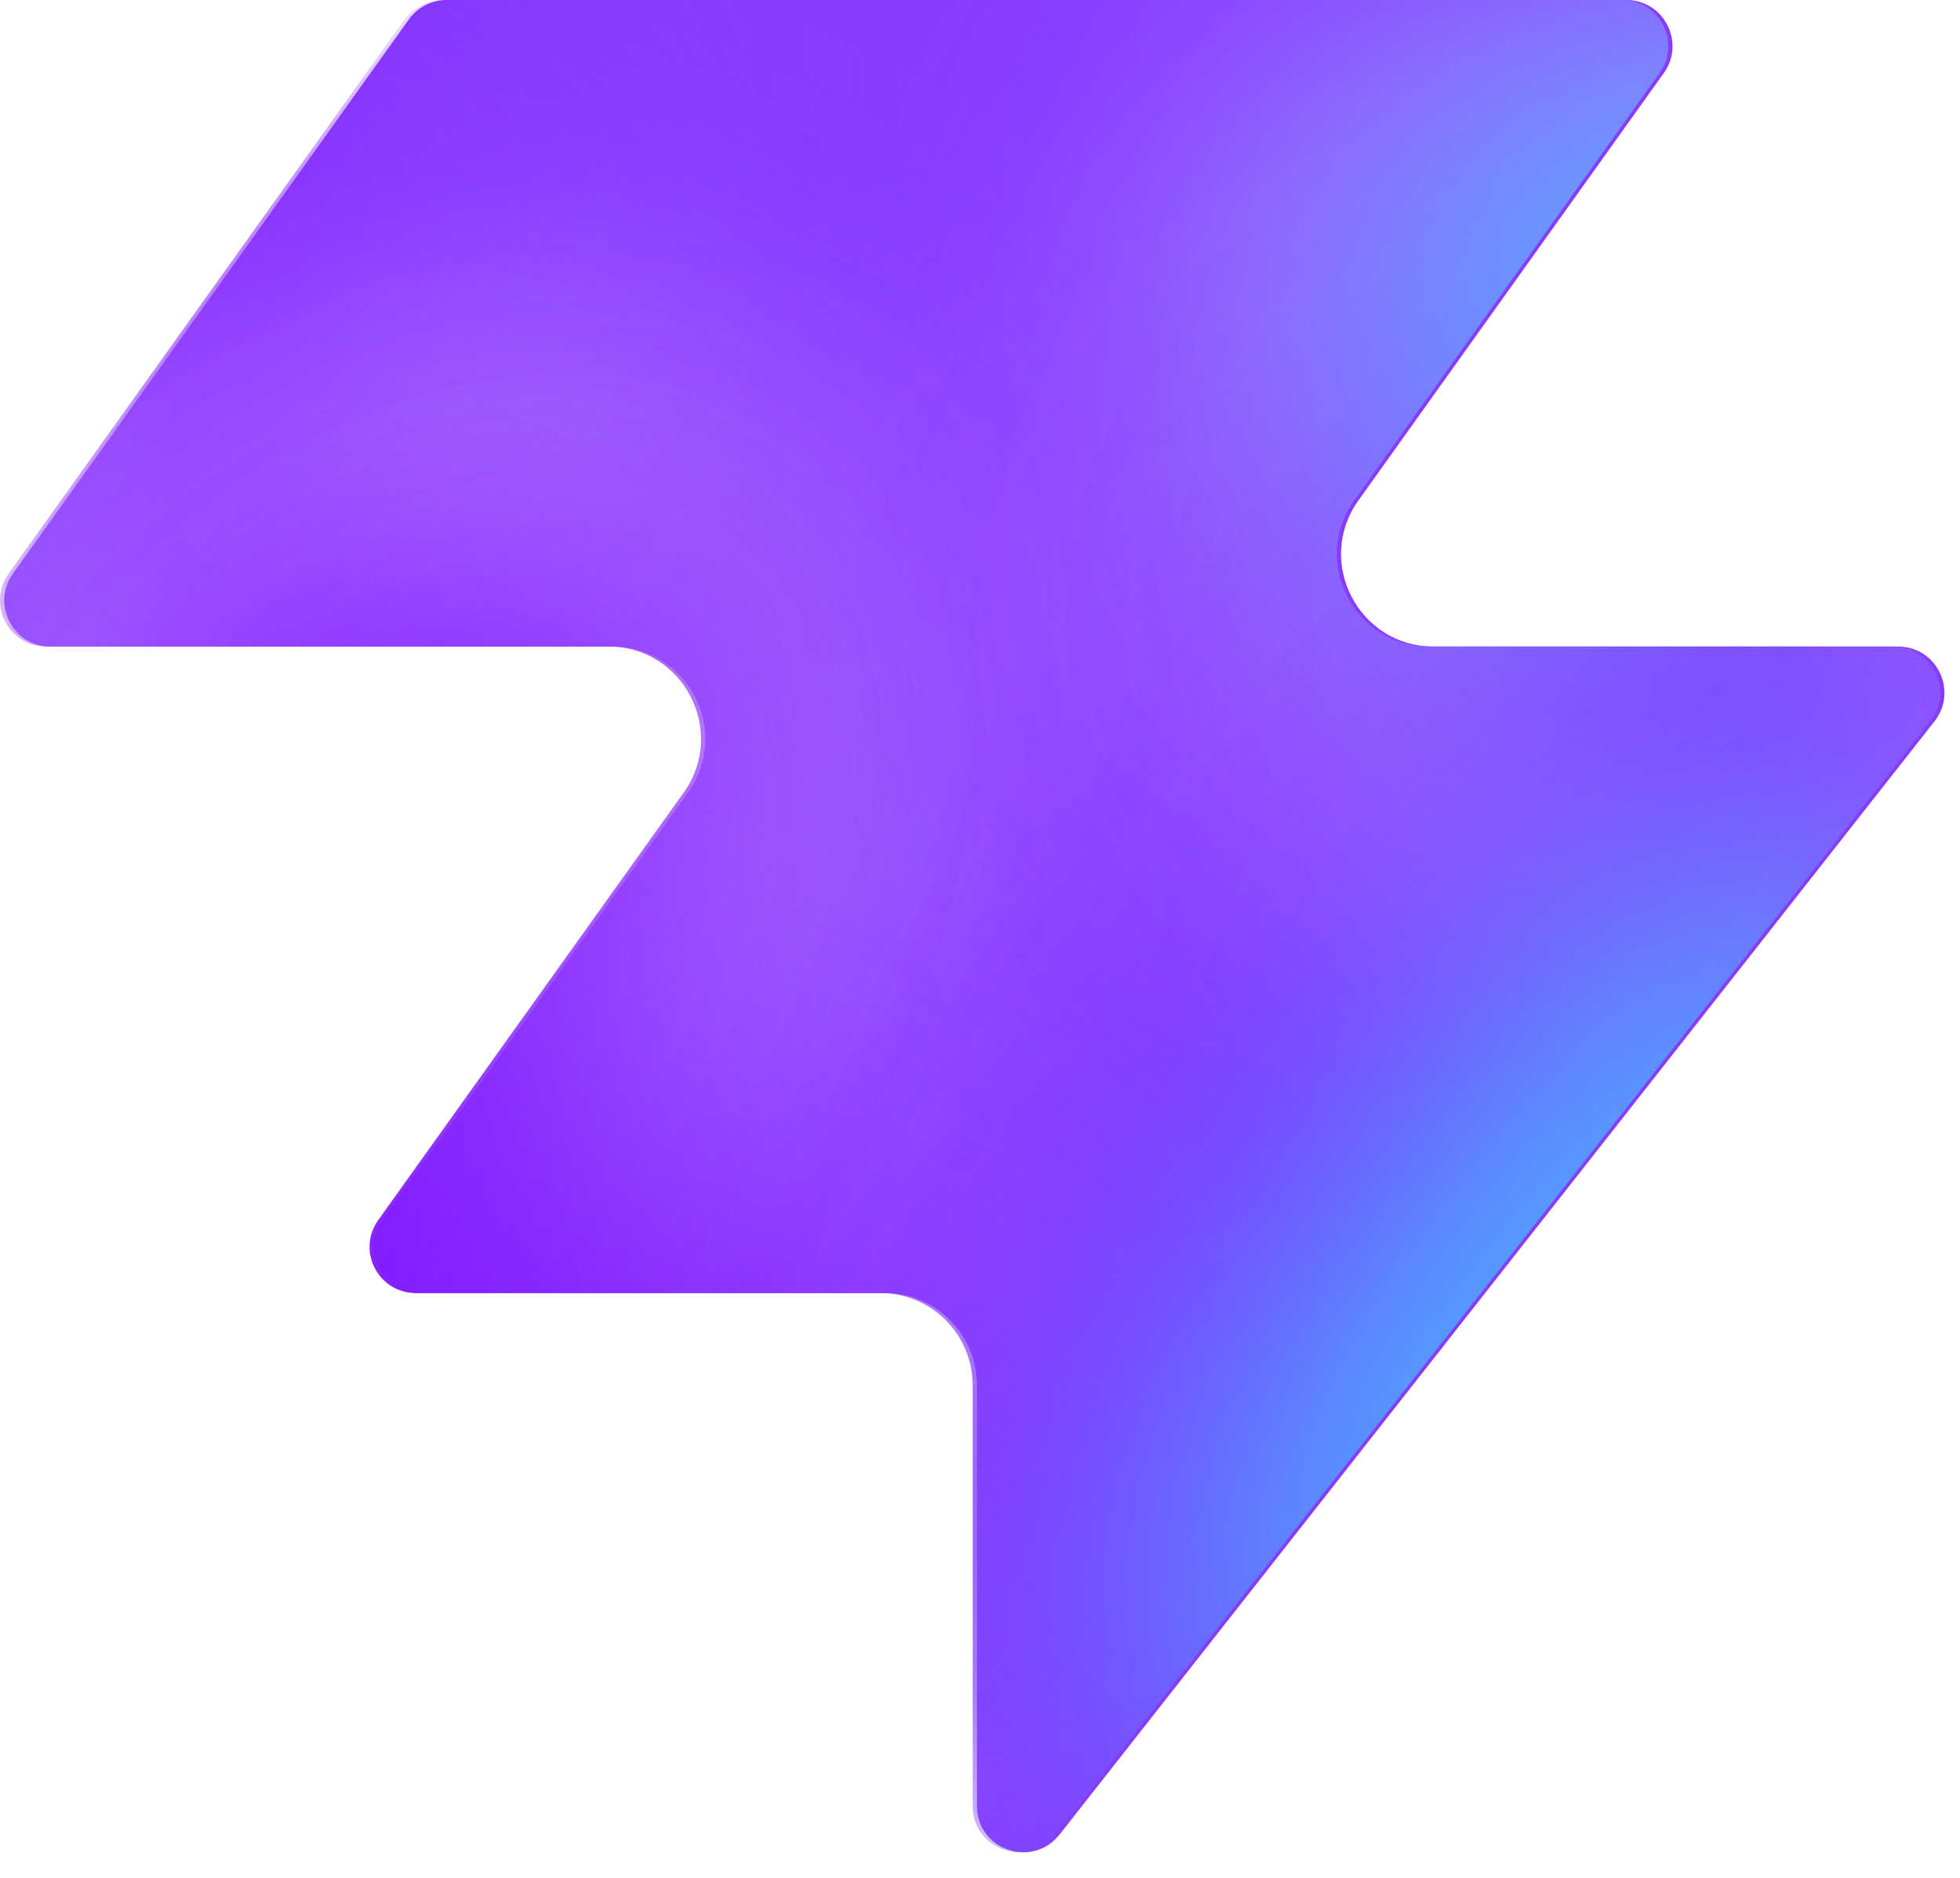
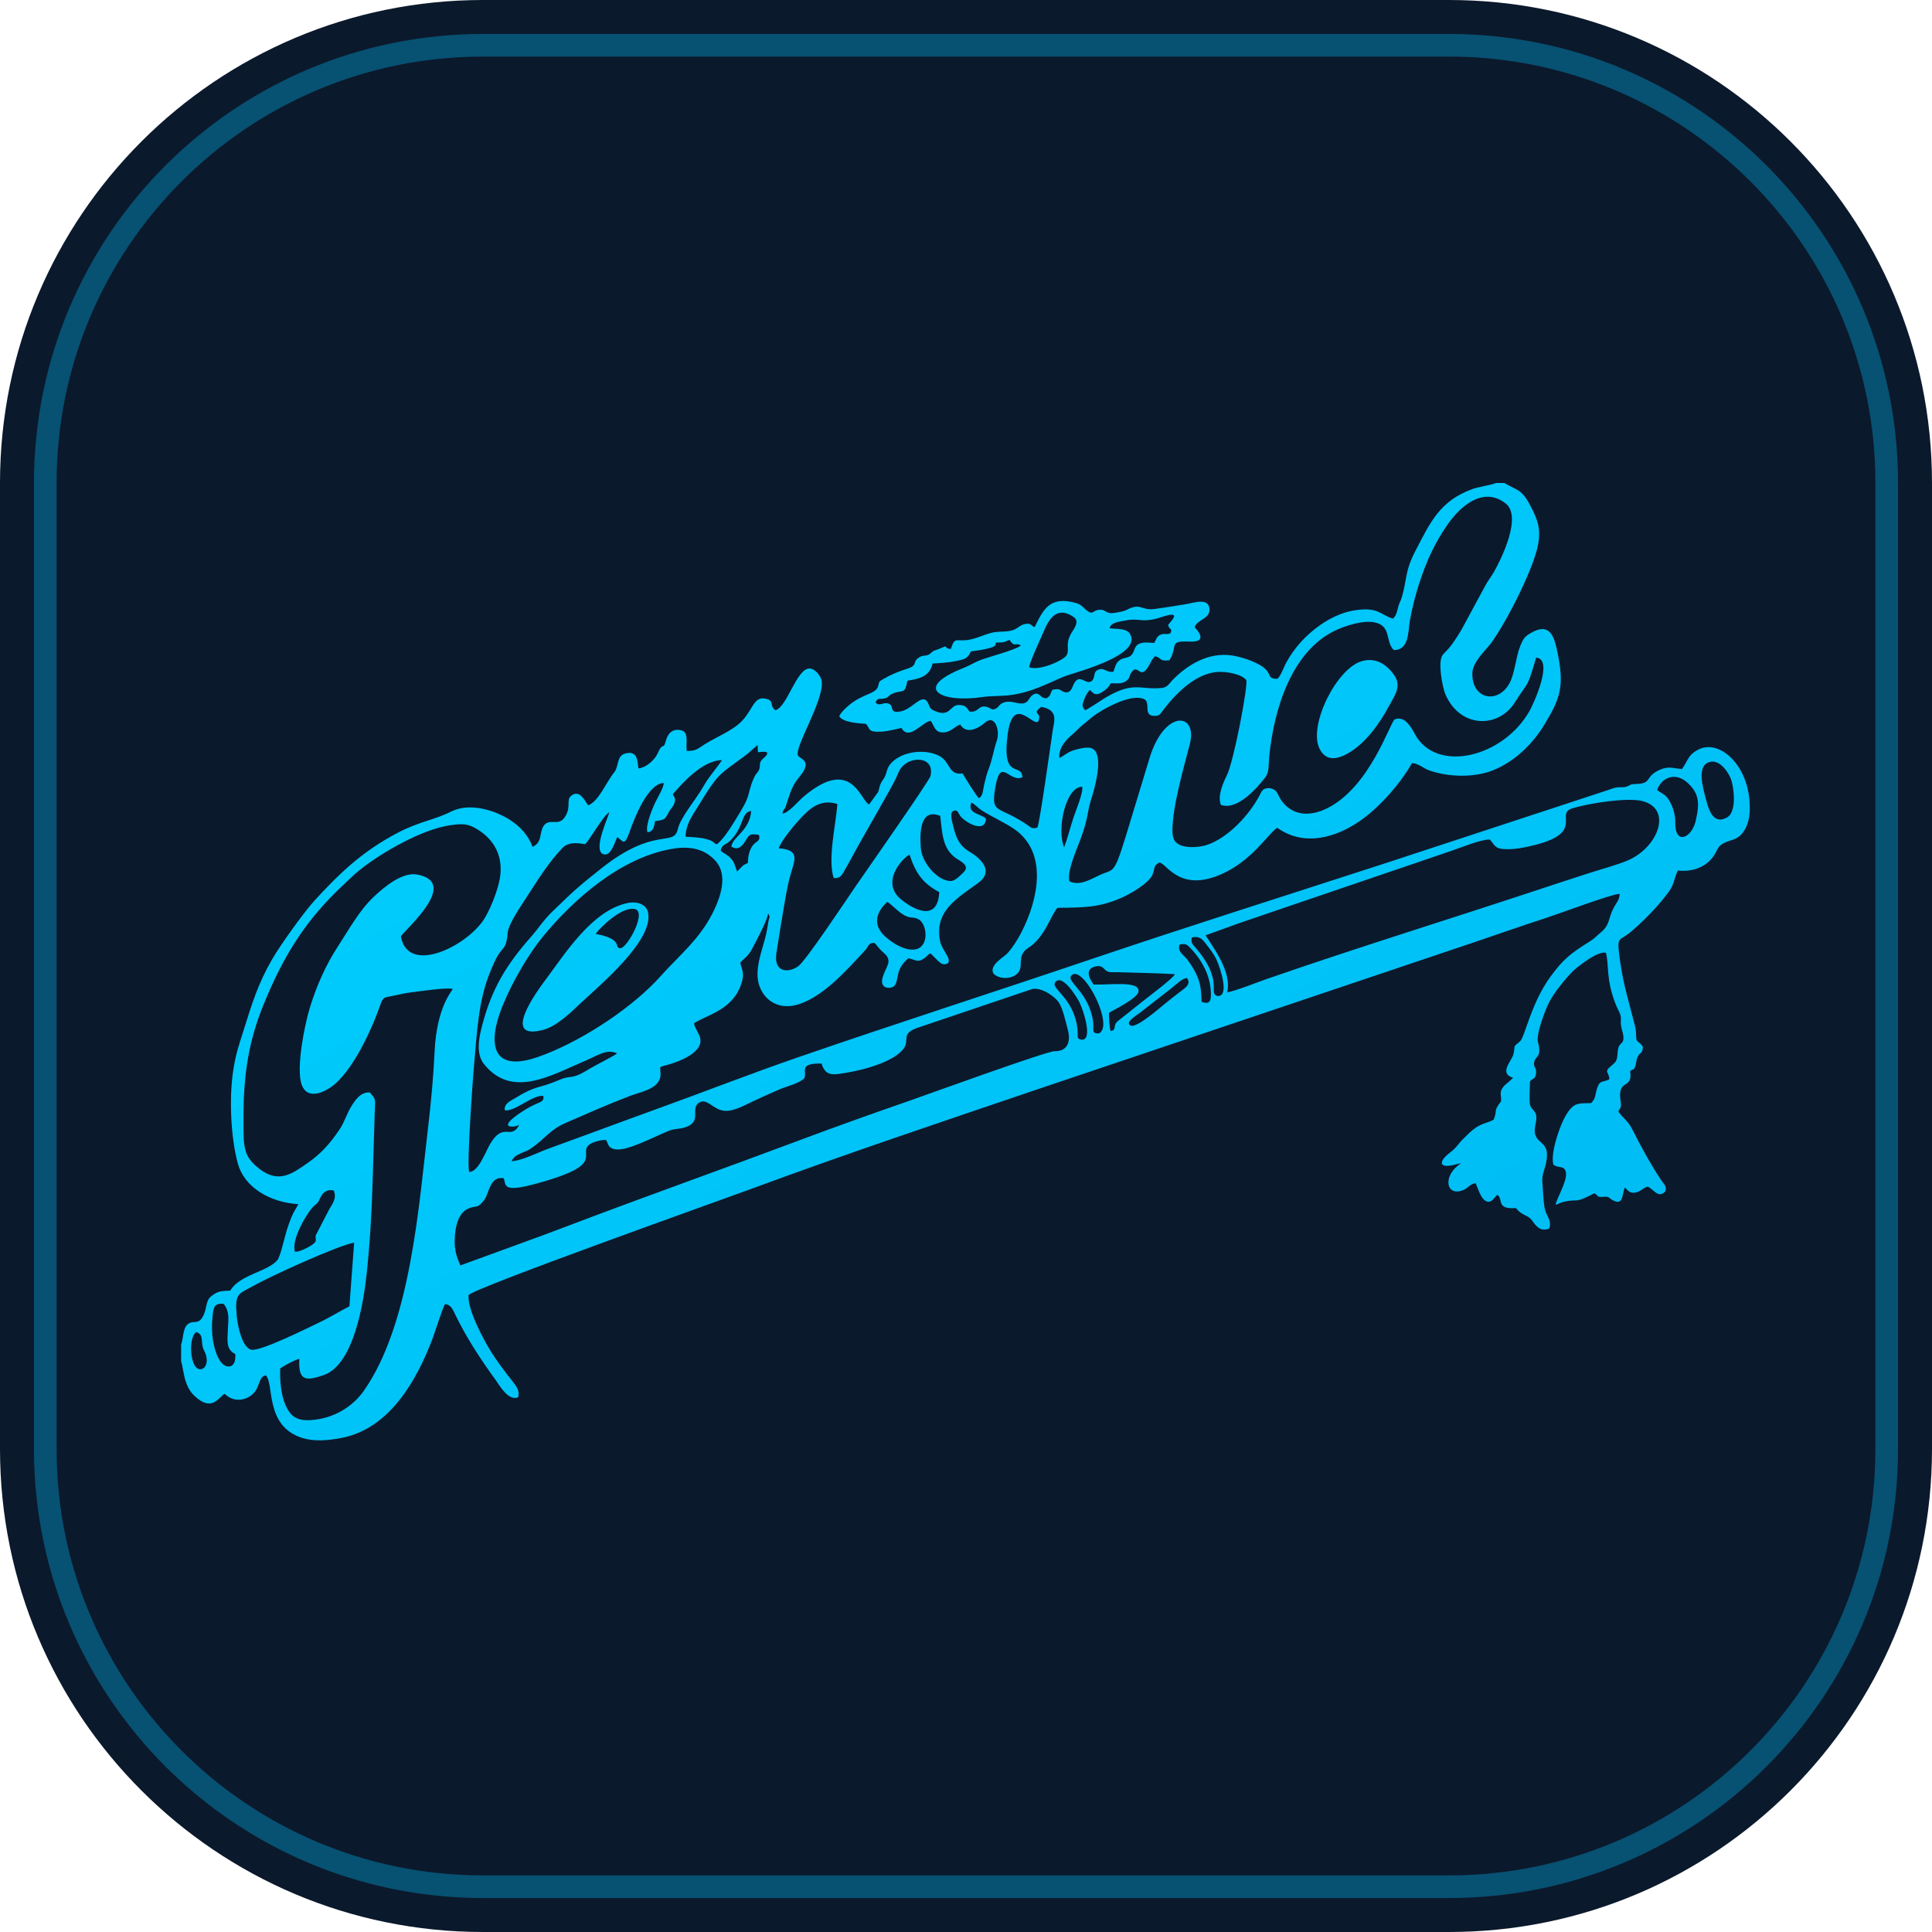
- <svg xmlns="http://www.w3.org/2000/svg" width="48" height="46" fill="none" viewBox="0 0 48 46">
-   <path fill="#863bff" d="M25.946 44.938c-.664.845-2.021.375-2.021-.698V33.937a2.26 2.26 0 0 0-2.262-2.262H10.287c-.92 0-1.456-1.04-.92-1.788l7.48-10.471c1.07-1.497 0-3.578-1.842-3.578H1.237c-.92 0-1.456-1.04-.92-1.788L10.013.474c.214-.297.556-.474.92-.474h28.894c.92 0 1.456 1.04.92 1.788l-7.48 10.471c-1.07 1.498 0 3.579 1.842 3.579h11.377c.943 0 1.473 1.088.89 1.83L25.947 44.94z" style="fill:#863bff;fill:color(display-p3 .525 .23 1);fill-opacity:1" />
-   <mask id="a" width="48" height="46" x="0" y="0" maskUnits="userSpaceOnUse" style="mask-type:alpha">
-     <path fill="#000" d="M25.842 44.938c-.664.844-2.021.375-2.021-.698V33.937a2.26 2.26 0 0 0-2.262-2.262H10.183c-.92 0-1.456-1.04-.92-1.788l7.48-10.471c1.07-1.498 0-3.579-1.842-3.579H1.133c-.92 0-1.456-1.04-.92-1.787L9.91.473c.214-.297.556-.474.92-.474h28.894c.92 0 1.456 1.04.92 1.788l-7.48 10.471c-1.07 1.498 0 3.578 1.842 3.578h11.377c.943 0 1.473 1.088.89 1.832L25.843 44.94z" style="fill:#000;fill-opacity:1" />
-   </mask>
-   <g mask="url(#a)">
-     <g filter="url(#b)">
-       <ellipse cx="5.508" cy="14.704" fill="#ede6ff" rx="5.508" ry="14.704" style="fill:#ede6ff;fill:color(display-p3 .927 .903 1);fill-opacity:1" transform="matrix(.00324 1 1 -.00324 -4.47 31.516)" />
-     </g>
-     <g filter="url(#c)">
-       <ellipse cx="10.399" cy="29.851" fill="#ede6ff" rx="10.399" ry="29.851" style="fill:#ede6ff;fill:color(display-p3 .927 .903 1);fill-opacity:1" transform="matrix(.00324 1 1 -.00324 -39.328 7.883)" />
-     </g>
-     <g filter="url(#d)">
-       <ellipse cx="5.508" cy="30.487" fill="#7e14ff" rx="5.508" ry="30.487" style="fill:#7e14ff;fill:color(display-p3 .492 .077 1);fill-opacity:1" transform="rotate(89.814 -25.913 -14.639)scale(1 -1)" />
-     </g>
-     <g filter="url(#e)">
-       <ellipse cx="5.508" cy="30.599" fill="#7e14ff" rx="5.508" ry="30.599" style="fill:#7e14ff;fill:color(display-p3 .492 .077 1);fill-opacity:1" transform="rotate(89.814 -32.644 -3.334)scale(1 -1)" />
-     </g>
-     <g filter="url(#f)">
-       <ellipse cx="5.508" cy="30.599" fill="#7e14ff" rx="5.508" ry="30.599" style="fill:#7e14ff;fill:color(display-p3 .492 .077 1);fill-opacity:1" transform="matrix(.00324 1 1 -.00324 -34.34 30.47)" />
-     </g>
-     <g filter="url(#g)">
-       <ellipse cx="14.072" cy="22.078" fill="#ede6ff" rx="14.072" ry="22.078" style="fill:#ede6ff;fill:color(display-p3 .927 .903 1);fill-opacity:1" transform="rotate(93.35 24.506 48.493)scale(-1 1)" />
-     </g>
-     <g filter="url(#h)">
-       <ellipse cx="3.47" cy="21.501" fill="#7e14ff" rx="3.47" ry="21.501" style="fill:#7e14ff;fill:color(display-p3 .492 .077 1);fill-opacity:1" transform="rotate(89.009 28.708 47.59)scale(-1 1)" />
-     </g>
-     <g filter="url(#i)">
-       <ellipse cx="3.47" cy="21.501" fill="#7e14ff" rx="3.47" ry="21.501" style="fill:#7e14ff;fill:color(display-p3 .492 .077 1);fill-opacity:1" transform="rotate(89.009 28.708 47.59)scale(-1 1)" />
-     </g>
-     <g filter="url(#j)">
-       <ellipse cx=".387" cy="8.972" fill="#7e14ff" rx="4.407" ry="29.108" style="fill:#7e14ff;fill:color(display-p3 .492 .077 1);fill-opacity:1" transform="rotate(39.51 .387 8.972)" />
-     </g>
-     <g filter="url(#k)">
-       <ellipse cx="47.523" cy="-6.092" fill="#7e14ff" rx="4.407" ry="29.108" style="fill:#7e14ff;fill:color(display-p3 .492 .077 1);fill-opacity:1" transform="rotate(37.892 47.523 -6.092)" />
-     </g>
-     <g filter="url(#l)">
-       <ellipse cx="41.412" cy="6.333" fill="#47bfff" rx="5.971" ry="9.665" style="fill:#47bfff;fill:color(display-p3 .28 .748 1);fill-opacity:1" transform="rotate(37.892 41.412 6.333)" />
-     </g>
-     <g filter="url(#m)">
-       <ellipse cx="-1.879" cy="38.332" fill="#7e14ff" rx="4.407" ry="29.108" style="fill:#7e14ff;fill:color(display-p3 .492 .077 1);fill-opacity:1" transform="rotate(37.892 -1.88 38.332)" />
-     </g>
-     <g filter="url(#n)">
-       <ellipse cx="-1.879" cy="38.332" fill="#7e14ff" rx="4.407" ry="29.108" style="fill:#7e14ff;fill:color(display-p3 .492 .077 1);fill-opacity:1" transform="rotate(37.892 -1.88 38.332)" />
-     </g>
-     <g filter="url(#o)">
-       <ellipse cx="35.651" cy="29.907" fill="#7e14ff" rx="4.407" ry="29.108" style="fill:#7e14ff;fill:color(display-p3 .492 .077 1);fill-opacity:1" transform="rotate(37.892 35.651 29.907)" />
-     </g>
-     <g filter="url(#p)">
-       <ellipse cx="38.418" cy="32.4" fill="#47bfff" rx="5.971" ry="15.297" style="fill:#47bfff;fill:color(display-p3 .28 .748 1);fill-opacity:1" transform="rotate(37.892 38.418 32.4)" />
-     </g>
+ <svg xmlns="http://www.w3.org/2000/svg" viewBox="0 0 512 512" width="512" height="512">
+   <defs>
+     <linearGradient id="brandGradient" x1="0%" y1="0%" x2="100%" y2="100%">
+       <stop offset="0%" stop-color="#00D2FF" />
+       <stop offset="100%" stop-color="#00B9F2" />
+     </linearGradient>
+   </defs>
+   <rect width="512" height="512" rx="128" fill="#0B192C" />
+   <rect x="12" y="12" width="488" height="488" rx="116" fill="none" stroke="#00B9F2" stroke-width="6" stroke-opacity="0.35" />
+   <g transform="translate(48, 128) scale(0.462)">
+     <path fill-rule="evenodd" clip-rule="evenodd" d="M0 494.03V503.97C0.73 505.72 1.52 512.09 2.56 515.14C3.76 518.64 5.14 521.22 7.51 523.49C17.54 533.1 21.25 524.76 24.94 522.41C28.93 526.39 34.76 527.13 39.92 523.56C45.66 519.6 43.76 513.03 48.53 511.8C53.44 516.35 47.96 539.88 68.07 547.29C75.78 550.14 84.47 549.26 92.38 547.68C119.35 542.28 134.88 515.43 144.2 490.87C145.71 486.86 149.85 473.42 151.38 470.98C154.78 471.27 155.84 474.12 157.3 477.13C163.73 490.45 171.87 502.73 180.47 514.62C182.83 517.9 187.85 526.87 193.34 524.42C194.31 520.96 192.46 518.3 190.9 516.33C185.92 510.05 181.35 504.12 177.1 497.19C173.77 491.78 164.04 474 164.91 465.85C166.7 462.15 311.26 410.74 326.91 404.95C381.41 384.78 436.89 366.26 491.96 347.54L741.8 263.41C755.86 258.62 769.36 253.9 783.27 249.39C790.19 247.16 820.58 235.73 825.16 235.67C825.08 239.21 823.32 240.71 821.84 243.47C818.42 249.8 819.85 253.31 814.27 257.85C812.06 259.65 810.87 261.2 808.26 262.82C797.01 269.79 792.63 273.36 785.39 283.29C774.34 298.42 770.74 317.91 768.03 320.25C763.61 324.05 765.48 321.82 764.28 327.46C763.42 331.53 755.51 338.52 764.06 341.19L761.08 343.93C754.52 348.74 757.89 351.86 757.07 354.77C752.43 360.78 755.28 359.22 752.92 365.17C750.03 366.91 746.41 367.28 742.89 369.63C739.54 371.86 738.08 373.69 735.52 376.14C732.76 378.79 731.79 380.91 728.83 383.3C727.08 384.71 722.48 387.97 723.27 390.65C724.97 393.14 731.75 390.5 734.25 390.19C723.22 397.19 725.51 409.74 735.48 405.56C738.74 404.19 739.25 401.99 742.6 401.64C743.65 404.39 745.23 408.95 747.08 410.84C751.38 415.23 753.84 408.42 755.08 408.4C758.52 410.56 754.09 416.85 765.58 415.9C766.35 416.61 766.02 416.33 766.76 417.14C769.4 420.01 772.87 420.17 774.86 422.92C777 425.88 779.45 429.73 784.7 427.69C786.37 423.51 783.66 421.08 782.56 417.54C781.61 414.52 781.39 409.55 781.18 406.21C780.85 401.09 780.24 399.19 781.71 394.59C786.37 379.94 780.69 379.79 777.88 376C775.21 372.41 777.02 368.45 777.34 365.15C777.88 359.63 774.09 359.88 773.63 355.95C773.29 353.05 773.62 346.39 773.74 343.21C775.38 341.44 776.93 341.9 777.21 338.55C777.51 334.99 775.62 335.3 776.11 332.36C776.78 328.34 780.73 329.73 778.3 320.64C777.09 316.14 782.75 301.6 784.79 297.7C787.8 291.96 794.32 284.09 798.03 280.32C800.04 278.28 812.62 268 817.31 269.52C819.24 276.79 817.05 284.38 823.1 299.57C824.17 302.28 826.06 304.63 825.87 307.62C825.52 313.18 827.12 313.99 827.33 317.86C827.59 322.46 824.56 320.39 824.09 325.94C823.65 331 823.62 331.64 820.6 334.09C815.61 338.14 819.21 337.69 819.23 342.03C815.5 344.07 813.9 342.18 812.25 347.13C810.91 351.17 811.66 352.79 808.78 355.7C803.34 355.92 800.32 355.32 797.21 358.67C795.17 360.86 793.3 364.25 791.84 367.74C789.67 372.88 785.59 384.79 787.14 391.03C789.72 392.91 792.24 391.78 793.66 393.71C796.8 397.98 789.45 409.1 788.38 414.06C790.08 413.6 791 412.73 793.54 412.21C802.48 410.4 798.58 413.62 810.65 407.43C813.13 408.69 811.6 409.89 816.21 409.44C819.36 409.13 819.05 410.34 821.51 411.57C827.61 414.61 826.37 407.64 828.19 404.15C829.81 405.7 831 407.75 834.5 406.96C837.64 406.26 838.44 404.28 841.27 403.62C844.67 405.06 847.34 410.67 851.35 406.36C852.38 403.43 850.48 402.16 849.11 400.1C843.01 390.88 837.35 380.62 832.35 370.63C829.9 365.74 827.25 364.66 824.46 360.55C824.79 359.1 824.74 360.04 825.3 359.01C826.06 357.63 826.01 356.55 825.72 354.74C823.57 340.98 832.85 348.51 831.18 337.44C833.32 335.31 832.75 337.77 834.03 334.83C834.38 334.03 834.69 331.7 834.99 330.6C836.24 325.93 838.16 328.35 838.49 323.57C837.24 321.07 836.35 321.6 834.85 319.52C834.37 316.41 834.83 314.88 833.92 311.27C830.8 298.84 827.37 288.02 825.54 275.19C823.2 258.64 824.38 263.68 832.02 257.11C839.41 250.76 847.55 242.43 853.32 234.51C856.74 229.8 856.16 227.11 858.58 222.3C867.48 223.25 875.68 220.04 879.94 212.58C881.25 210.28 881.8 208.33 884.14 206.98C889.09 204.15 892.89 205.34 896.69 199.28C899.67 194.53 900.15 188.62 899.62 182.01C897.92 160.76 881.88 146.74 870.06 153.02C864.41 156.02 864.51 158.89 860.92 164.1C856.01 163.69 853.19 162.22 848.08 164.55C839.37 168.51 843.96 172.31 834.92 172.64C830.53 172.8 832.12 173.04 829.32 174.07C827.02 174.93 825.42 174.21 822.97 174.7C821.58 174.98 819.14 175.92 817.75 176.38L691.19 217.97C634.92 236.26 578.02 254.21 522.16 273.1C466.34 291.98 409.99 310.08 354.18 329.32C326.69 338.8 299.78 349.36 272.09 359.34C258.43 364.26 244.7 369.4 231.08 374.38C224.2 376.89 217.22 379.46 210.35 381.95C204.76 383.98 195.58 388.71 189.62 389.02C191.19 384.78 197.08 384.18 200.45 381.89C208.98 376.09 211.17 371.13 220.78 366.98C233.32 361.55 244.75 356.42 257.84 351.45C263.27 349.39 272.65 347.84 274.61 341.65C275.22 339.72 275.02 339.39 274.89 337.47C274.84 336.77 274.74 336.29 274.84 335.69C275.14 333.94 274.08 335.98 275.34 334.77C275.57 334.56 286.51 332.43 293.24 327.35C303.04 319.95 294.43 314.55 294.27 309.81C300.1 306.24 308.19 304.05 314.37 298.18C317.18 295.51 319.34 292.64 320.87 288.53C323.83 280.62 321.34 279.13 320.73 275.03C326.15 269.86 325.64 270.96 330.04 262.42C332.08 258.45 335.83 251.19 336.77 246.98C338.13 249.32 337.36 248.9 336.9 251.39C336.6 252.97 336.42 254.26 336.15 255.86C334.69 264.4 331.03 271.8 330.63 280.84C330.12 292.72 339.29 302.55 352.16 299.56C367.38 296.02 382.08 279.11 392.32 268.09C394.9 265.31 393.57 264.22 397.52 263.72C399.28 265.16 400.16 266.98 402.11 268.71C403.56 270 406.11 271.71 405.72 274.97C405.34 278.2 399.16 286.29 403.71 289.11C405.75 290.08 408.64 289.56 409.65 287.78C411.77 284.03 409.76 278.85 417.17 272.62C421.43 273.4 422.77 275.88 427.57 271.57C429.06 270.24 428.09 270.64 429.88 269.82C431.31 271.25 432.69 272.63 434.23 274.15C435.65 275.56 437.36 276.77 439.62 275.62C442.41 273.3 436.43 267.9 435.44 263.19C432.05 247.13 442.62 239.79 454.78 231.17C457.71 229.09 462.79 226.13 461.17 220.67C460.08 217.02 455.55 213.45 452.68 211.79C446.09 207.97 444.39 203.26 442.65 195.84C442.23 194.05 440.86 189.83 442.6 188.32C445.57 186.77 445.62 189.45 447.18 191.3C450.45 195.16 461.49 201.07 461.64 192.41C458.14 189.51 450.98 189.69 453.24 183.38C454.42 183.45 457.37 186.58 458.96 187.61C464.95 191.5 472.44 194.71 478.01 198.59C497.14 211.94 491.82 238.47 482.17 257.4C479.84 261.99 477.02 266.37 474.13 269.61C471.82 272.19 463.49 276.37 465.89 281.29C469.36 285.14 477.58 284.67 480.42 280.5C483.18 276.45 479.25 270.89 486.09 266.55C495.48 260.58 498.76 248 502.68 243.69C517.96 243.5 526.23 243.59 539.11 238.08C544.16 235.92 555.38 229.51 557.28 224.47C558.67 220.82 557.66 219.48 561.04 217.79C565 217.23 572.78 236.97 600.06 222.77C615.4 214.78 623.79 201.06 628.7 197.75C644.5 209.03 662.83 203.01 675.91 194.04C686.67 186.66 698.87 173.3 706.03 160.69C709.71 160.73 712.15 163.55 716.2 164.95C727.48 168.83 741.89 169.01 752.44 164.82C765.32 159.69 775.43 149.36 781.88 138.78C791.44 123.11 793.75 116.15 789.05 95.02C787.13 86.36 784.09 80.49 774.57 85.84C770.8 87.95 769.96 89.1 768.21 93.33C765.5 99.91 765.09 109.45 761.77 115.22C755.11 126.81 740.45 124.14 740.65 109.19C740.73 102.65 748.48 95.82 751.28 92.02C760.17 79.97 775.83 49.19 778.38 35.33C780.16 25.7 777.74 20.28 773.94 13.03C768.79 3.17 766.46 4.5 759.06 0H754.17C751.61 1.18 744.44 2.12 740.73 3.46C721.97 10.23 716.48 22.66 708.01 38.94C701.83 50.8 703.3 55.09 700.14 65.74C699.39 68.28 698.76 68.32 697.87 72.1C697.17 75.06 696.66 76.33 695.06 77.83C687.73 75.52 686.68 70.84 672.83 73.09C665.18 74.33 658.36 78.01 653.45 81.43C645.19 87.19 638.41 94.63 633.74 103.33C632.74 105.18 630.25 111.92 628.64 112.33C624.25 112.29 625.03 111.03 623.26 108.25C620.24 103.51 608.83 99.86 603.04 98.96C588.9 96.74 576.58 104.83 568.52 113.21C566.94 114.85 565.8 117.19 562.82 117.53C550.14 118.95 546.9 113.35 530.38 123.03C528.1 124.37 519.9 130.02 518.51 130.32C516.44 127.84 516.95 127.26 518.09 123.98C518.87 121.7 520.01 120.16 521.22 118.66C523.3 120.36 523.98 122.45 528.02 120.12C530.35 118.77 532.07 117.12 533.26 114.87C536.84 114.9 539.68 115.39 542.22 113.49C545.2 111.25 542.98 110.15 546.65 107.05C549.92 105.98 550.92 113.35 556.25 102.69C556.98 101.23 557.66 100.64 558.5 99.39C562.53 100.05 560.74 102.52 566.91 101.68C572.05 93.46 566 90.41 578.39 90.97C590.28 91.51 581.83 83.4 581.34 82.63C583.2 78.06 590.21 78.03 589.88 72.29C589.48 65.48 580.71 68.82 575.75 69.63C570.07 70.55 564.29 71.42 558.65 72.24C550.42 73.44 550.84 68.28 542.08 72.92C540.69 73.65 535.77 74.59 533.85 74.67C530.04 74.81 530.24 72.05 525.88 72.82C522.65 73.39 523.08 75.97 519.3 72.96C517.42 71.47 516.47 69.76 513.51 68.91C497.96 64.42 494.49 72.9 489.59 82.66C486.99 81.69 487.76 80.1 483.77 80.97C481.45 81.48 480.31 82.93 478.46 83.83C474.07 85.97 469.41 84.66 464.48 86.01C460.24 87.17 456.74 89.01 452.16 89.89C444.54 91.34 443.99 87.54 441.49 95.28C436.34 94.56 441.2 92.34 434.83 95.13C431.61 96.54 432.32 95.52 429.58 97.93C427.61 99.67 425.71 98.36 423.14 100.15C419.01 103.01 423.09 104.43 416.3 106.6C411.36 108.18 406.96 109.96 402.61 112.55C400.1 114.04 400.58 113.74 399.79 116.62C398.58 121 391.06 120.94 383.6 127.05C381.93 128.41 377.98 131.88 377.53 133.94C379.89 137.21 387.69 137.81 392.9 138.17C395.42 141.23 393.83 143.02 401.55 142.63C405.66 142.42 409.36 141.27 413.21 140.52C417.53 148.17 425.15 136.97 429.97 136.42C432.12 139.34 432.17 142.98 436.82 143.08C441.33 143.18 443.62 139.72 446.86 138.51C450.49 144.48 457.42 140.73 461.08 137.47C466.77 132.4 469.9 141.95 467.88 147.82C466 153.27 465.21 159.19 463.09 164.38C462.04 166.96 461.38 169.92 460.64 172.97C459.9 176.07 460.08 179.52 457.62 180.77C456.05 179.58 449.66 168.91 448.23 166.58C440.1 167.87 441.31 160.01 435.03 156.63C427.07 152.35 413.78 153.72 407.34 160.62C404.47 163.69 405.21 165.53 403.46 168.88C402.81 170.14 402.09 170.66 401.27 172.47C400.42 174.34 400.46 175.63 399.8 177.28L394.63 184.38C389.59 182.37 384.78 156.07 356.56 180.34C354.03 182.52 348.25 189.49 344.9 189.63C345.45 186.9 346.03 187.83 346.93 185.14C348.52 180.39 349.75 175.63 352.41 171.56C353.96 169.18 356.63 166.54 357.65 164.06C359.64 159.22 355.98 158.56 353.84 156.48C351.48 151.72 369.32 124.01 367.39 113.33C366.89 110.57 363.39 106.11 360.07 106.43C352.83 107.13 347.58 128.5 340.9 130.35C337.48 128 340.05 125.24 336.47 124.05C327.6 121.09 328.5 131.48 319.13 138.85C313.19 143.52 304.76 146.75 298.45 151.11C295.69 153.02 294.38 153.71 290.01 153.68C289.37 149.3 291.44 143 286.91 141.87C281.5 140.52 279.01 144.16 277.99 148.03C276.85 152.37 276.64 149.71 274.78 152.29C273.93 153.49 273.28 155.71 271.91 157.5C270.29 159.62 266.48 163.35 262.31 163.71C261.66 160.06 262.26 153.03 254.57 155.24C249.75 156.63 251.1 162.69 248.49 165.88C243.81 171.58 239.5 182.77 233.43 184.9C231.51 182.26 228.44 175.3 223.52 179.63C220.72 182.09 224.15 186.54 219.54 192.39C216.07 196.81 210.9 191.98 207.83 196.87C205.37 200.78 207.26 206.26 201.56 208.69C199.04 201.73 194.11 196.8 188.65 193.27C179.64 187.46 165.23 183.25 154.94 188.45C145.17 193.38 136.78 194.04 123.95 200.8C103.67 211.47 90.61 224.14 76.27 239.8C70.73 245.85 57.14 264.67 52.3 273.03C43.97 287.39 40.73 298.45 35.74 314.24C33.13 322.49 31.28 327.7 29.85 337.21C27.45 353.12 28.49 375.59 32.54 390.38C36.21 403.81 50.49 412.57 67.23 413.69C65.88 416.35 64.67 417.75 63.34 421.01C62.21 423.78 61.28 426.39 60.46 429.07C59.37 432.6 56.91 443.8 55.2 445.79C49.38 452.56 33.52 454.09 28.18 463.27C22.57 463.41 20.71 463.71 17.1 466.63C14.12 469.05 14.87 473.08 12.84 477.41C9.96 483.55 6.99 479.74 3.67 482.66C0.89 485.1 1.33 491.01 0 494.03ZM695.56 95.81C704.53 95.96 703.76 85.1 704.81 79.05C706.02 72.04 707.96 64.58 709.99 58.22C714.45 44.31 719.42 33.86 726.68 23.5C732.09 15.77 745.7 0.9 759.7 11.67C769.54 19.23 756.88 44.26 753.25 50.65C751.54 53.68 749.67 55.94 748.12 58.82L734.54 83.95C727.15 96.45 725.3 96.21 723.48 98.86C720.77 102.81 723.54 117.41 725.21 121.25C733.72 140.86 755.69 140.74 764.99 125.94C773.26 112.78 771.73 118.83 777.28 100.15C787.52 101.09 775.85 126.48 773.6 130.52C758.58 157.43 719.97 166.82 707.69 143.99C705.64 140.19 701.88 133.3 696.13 135.57C693.56 137.07 681.89 174.75 657.08 186.74C647.05 191.59 637.04 190.86 630.79 181.6C629.78 180.11 629.14 178.06 628.05 176.83C626.99 175.63 624.83 174.63 622.45 175.16C620.18 175.66 619.75 176.97 618.7 179.01C613.04 190.01 600.5 203.83 587.96 207.75C584.15 208.93 578.01 209.32 574.22 208.11C570.17 206.83 568.62 204.49 568.62 199.36C568.64 185.49 575.17 163.12 578.58 149.84C583.3 131.44 564.13 129.78 555.59 157.5C550.87 172.85 546.43 187.91 541.72 203.13C534.76 225.64 535.04 220.97 526.24 225.21C521.23 227.62 515.02 231.26 509.56 228.44C507.96 223.04 513.78 210.03 515.71 204.85C520.77 191.27 519.46 189.37 522.09 181.18C524.03 175.17 527.82 161.38 525.07 155C523.18 150.63 518.71 151.6 513.86 152.76C508.76 153.99 507.31 155.96 503.76 157.79C503.15 151.33 508.57 146.53 511.49 144.02C513.35 142.42 514.99 140.52 516.87 139.01C518.81 137.46 520.6 135.87 522.56 134.27C526.65 130.92 545.06 119.88 552.8 124.19C556.23 126.8 551.38 134.28 559.28 133.52C561.17 133.34 561.46 132.72 562.45 131.4C569.55 121.92 580.86 109.7 593.95 108.42C599.62 107.87 608.58 109.78 610.96 113.03C612.23 115.42 603.91 159.45 599.85 167.67C597.91 171.61 594.21 179.59 596.48 184.67C605.89 187.95 617.16 175.01 621.87 168.88C624.25 165.79 623.69 161.81 624.13 157.18C626.74 130.09 636.83 96.7 661.88 84.68C667.19 82.13 677.73 78.55 684.48 79.93C694.48 81.96 690.46 90.52 695.56 95.81ZM283.26 209.6C294.07 208.04 301.53 211.11 306.63 216.86C312.59 223.59 310.59 233.51 307.12 241.84C300.58 257.52 290.44 266.74 279.92 277.63C276.89 280.76 274.78 283.27 272.14 286.01C255.43 303.29 227.8 321.13 204.93 329.15C177.46 338.78 175.97 320.91 184.2 300.35C189.77 286.43 199.21 270.37 207.31 260.46C225.04 238.78 252.94 213.98 283.26 209.6ZM250.08 327.1C248.81 328.48 237.52 334.01 234.68 335.79C223.27 342.94 224.58 339.16 217 342.38C203.89 347.95 204.32 345 191.26 353.05C188.78 354.58 185.19 355.94 185.66 359.79C191.04 360.95 201.66 350.82 207.78 351.56C208.37 355.82 205.44 354.38 197.2 359.58C196.2 360.21 185.72 366.61 187.74 368.73C189.64 369.61 192.01 369.11 193.94 368.2C189.05 377.3 185.21 366.25 177.55 378.63C174.55 383.49 170.74 395.14 165.24 395.22C163.76 391.31 167.22 342.97 167.95 334.86C169.7 315.38 170.43 296.86 177.36 280.21C178.87 276.57 180.49 272.68 182.5 269.75C184.7 266.56 186.76 266.25 187.27 258.27C187.61 253.02 195.36 242 198.46 237.16C204.65 227.52 210.98 217.43 218.66 209.42C221.79 206.15 226.31 206.21 231.69 207.2C234.59 204.51 242.09 190.73 245.64 188.83C244.75 192.31 236.72 209.3 241.55 212.65C246.3 215.2 248.58 206.38 250.18 203.1C253.8 205.74 254.27 208.59 257.42 199.62C260.25 191.55 267.86 172.43 276.8 172.05C276.99 174.84 272.92 180.75 270.97 185.45C269.64 188.64 266.26 196.87 267.52 200.36C270.94 199.94 271.26 197.15 271.88 193.97C278.23 193.21 277.5 192.58 280.08 188.21C280.86 186.91 282.23 185.6 282.83 183.97C284.01 180.8 282.91 180.57 282.02 178.54C287.04 172.76 298.73 159.12 310.26 158.96C306.89 164.05 302.95 168.1 299.52 174.14C295.06 182.01 286.51 191.54 284.84 198.75C282.52 208.82 271.57 196.86 241.18 220.95C227.15 232.07 225.41 233.8 212.92 245.86C207.6 251 205.11 255.34 200.75 260.27C186.59 276.32 178.15 290.02 172.62 311.34C170.71 318.67 169.01 327.54 173.84 333.47C189.84 353.14 211.78 339.96 230.76 331.89C240.41 327.78 243.61 324.68 250.08 327.1ZM31.1 499.7C31.13 502.49 31.13 504.54 29.07 506.37C22.45 509.08 19.1 497.41 18.2 491.42C17.57 487.2 17.55 482.78 17.98 478.51C18.5 473.43 18.66 470.21 24.45 470.86C27.97 475.69 27.1 479.35 26.78 486.07C26.46 493.06 25.97 496.98 31.1 499.7ZM96.54 472.25C91.17 474.98 85.44 478.61 78.95 481.68C72.82 484.57 45.35 498.35 40.18 497.15C35.21 496 32.48 484.19 31.9 477.86C30.66 464.45 32.81 465.38 41.55 460.47C51.1 455.1 89.61 437.46 99.24 435.74L96.54 472.25ZM155.84 290.21C155.62 291.16 146.59 300.21 145.38 326.42C144.72 340.54 143.34 355.44 141.68 369.47C136.38 414.26 131.66 482.54 104.76 520.78C98.76 529.31 88.27 536.58 74.56 537.52C65.75 538.12 62.49 534.96 59.7 528.51C57.34 523.06 56.53 514.53 56.84 507.94C58.42 506.62 65.13 503 67.79 502.36C67.15 514.88 71.14 515.43 81.82 511.71C99.14 505.68 104.72 469.9 106.49 453.07C108.33 435.55 109.3 418.92 109.83 401L111.07 360.55C111.25 353.42 112.1 354.01 108.23 349.58C102.93 349.25 99.75 354.02 97.37 357.97C95.03 361.87 93.73 366.52 90.98 370.64C85.57 378.74 80.37 384.65 72.4 390.18C64.04 395.98 56.18 401.93 45.38 393.76C35.45 386.24 35.77 381.22 35.76 364.59C35.73 339.34 38.72 320.36 47.12 299.61C58.94 270.42 71.76 250.48 93.04 230.54C96.56 227.25 99.26 224.47 103.05 221.49C115.4 211.75 138.27 198.65 154.28 196.32C161.91 195.21 164.9 195.49 170.33 198.91C177.61 203.5 184.28 211.46 183.17 224.2C182.44 232.63 176.6 246.59 172.66 251.83C161.04 267.3 129.7 281.49 126.05 260.01C130.27 254.51 159.49 229.03 135.34 224.58C126.65 222.98 115.93 232.25 110.67 237.21C102.12 245.27 96.76 255.35 89.58 266.39C83.05 276.43 77.57 288.63 73.72 301.37C70.95 310.54 65.75 335.49 69.15 345.12C72.07 353.39 80.53 350.27 85.95 346.53C98.18 338.07 109.5 313.2 114.31 299.2C115.96 294.41 116.84 295.19 121.91 294.09C125.75 293.25 128.51 292.58 132.75 292.07C136.96 291.56 152.52 289.24 155.84 290.21ZM160.15 448.82C157.72 443.13 156.45 439.02 157.06 431.59C158.48 413.9 168.06 415.89 170.29 414.69C172.18 413.67 174.22 411.14 175.07 409.1C177.28 403.82 178.3 397.99 184.9 398.72C186.79 401.58 183.07 407.16 200.49 402.73C206.76 401.14 212.34 399.52 218.23 397.35C240.79 389.03 227.55 383.76 234.7 379.14C236.53 377.96 241.27 376.58 243.77 376.88C245.33 379.6 244.8 381.31 248.8 382.17C255.53 383.62 271.91 374.68 280.14 371.44C283.04 370.3 286.06 370.66 289.23 369.58C298.99 366.26 292.02 359.2 296.77 355.69C301.61 352.13 305.09 359.81 312.01 360.14C317.4 360.39 323.89 356.62 328.09 354.66C333.22 352.26 337.58 350.28 342.82 348.01C347.3 346.08 354.92 344.28 357.49 341.41C359.2 337.57 353.81 332.81 367.36 332.99C369.7 340.82 374.46 339.46 382.1 338.19C391.83 336.58 407 332.42 413.46 325.64C418.97 319.86 411.88 316.23 422.3 312.54L488.4 290.2C494.24 289.42 500.88 294.67 502.97 297.3C505.64 300.67 507.31 308.64 508.62 313.59C510.34 320.05 508.82 326.08 500.96 325.94C496.59 325.86 425.88 351.54 418.33 354.16C396.69 361.65 374.92 369.44 353.71 377.39C311.47 393.23 266.58 409.14 224.6 425.1C213.83 429.19 203.44 433.07 192.57 436.98L160.15 448.82ZM516.17 319.28C513.2 318.77 514.77 316.69 513.97 311.69C511.16 294.23 498.03 289.86 501.64 286.09C505.76 281.77 513.68 294.77 515.22 297.74C517.81 302.77 523.3 320.48 516.17 319.28ZM576.97 284C579.86 287.71 575.03 290.24 572.15 292.49C569.01 294.93 566.44 297 563.46 299.41C560.8 301.56 547.71 313.06 544.57 311.15C541.46 309.26 547.02 306.15 550.34 303.61L567.87 289.95C570.02 288.36 574.5 283.76 576.97 284ZM525.23 315.7C522.07 315.27 523.86 312.97 522.97 307.89C520.1 291.36 507.3 285.9 510.72 282.45C516.93 276.17 533.53 307.44 527.79 314.63C527.17 315.4 526.69 315.9 525.23 315.7ZM533.21 314.39C532.37 311.97 532.25 306.98 532.22 303.91C535.74 301.82 548.8 295.47 549.19 291.64C549.83 285.4 533.05 287.98 523.46 287.71C523.03 286.99 516.79 279.34 524.21 277.38C527.65 276.48 528.58 277.87 530.17 279.35C532.07 281.12 534.35 280.52 537.36 280.61C548.15 280.93 559.19 281.15 570 281.72C569.67 283.74 553.28 295.87 551.56 297.33L537.07 308.86C534.2 311.53 536.96 313.57 533.21 314.39ZM578.48 266.28C584.76 272.6 589.86 281.29 590.57 290.62C591 296.35 590.72 299.63 585.33 297.59C585.14 289.35 584.46 285.21 580.84 278.94C579.35 276.35 577.83 274.07 576.09 272.12C574.31 270.13 571.58 268.65 572.7 264.78C575.89 264.07 576.84 264.62 578.48 266.28ZM592.17 286.1C590.94 277.87 586.09 271.33 580.98 265.5C579.68 264.01 579.32 263.13 579.69 260.74C584.73 259.38 586.41 262.61 588.36 265.06C590.21 267.38 591.9 269.56 593.52 272.6C595.07 275.54 600.38 290 596.79 293.52C595.47 294.81 592.93 294.53 592.47 292.31C592.22 291.11 592.43 287.87 592.17 286.1ZM374.33 226.61C378.06 226.71 378.62 225.8 381.61 220.4C383.21 217.52 384.66 214.96 386.33 211.82C390.98 203.1 407.71 174.57 410.13 169.18C411.86 165.33 412.18 163.68 415.04 161.38C420.64 156.86 432.11 157.48 429.86 168.07C429.32 170.62 392.64 223.01 387.08 231.08C382.12 238.28 358.39 274.08 354.01 277.17C348.26 281.24 339.62 280.9 341.51 269.35C342.76 261.74 343.9 253.9 345.21 246.41C346.46 239.2 347.68 230.99 349.67 224.29C352.17 215.88 354.83 210.31 342.8 209.58C344.31 204.84 352.54 195.28 355.58 192.07C360.18 187.24 366.5 180.86 376.44 184.15C375.56 196.06 370.77 215.81 374.33 226.61ZM256.28 240.9C235.7 245.05 220.07 270.26 209.13 284.83C203.58 292.23 183.22 320.25 207.87 313.64C215.46 311.6 223.66 303.59 229.12 298.44C239.89 288.27 271.19 262.46 267.84 246.34C266.9 241.87 261.87 239.77 256.28 240.9ZM434.89 234.71C433.93 252.53 419.39 244.31 412.64 238.55C401.06 228.67 414.17 214.76 417.85 213.2C421.47 224.34 425.82 229.8 434.89 234.71ZM65.25 440.87C63.12 433.91 71.96 419.32 75.29 415.62C76.82 413.92 77.71 413.84 78.99 411.81C79.61 410.84 81.26 404.34 87.61 405.84C89.38 410.55 86.69 413.52 84.96 416.63L77.17 431.66C77 434.61 78.08 434.67 75.56 436.68C73.81 438.07 67.23 441.54 65.25 440.87ZM435.42 190.94C436.64 201.68 436.87 209.33 443.9 214.81C446.57 216.88 453.02 219.21 448.74 223.39C443.79 228.23 442.43 229.18 437.99 227.63C432.07 225.56 424.82 217.15 424.27 209.17C423.67 200.6 423.77 186.31 435.42 190.94ZM750.78 204.53C753.94 208.6 754.06 210.08 760.96 210.06C765.89 210.04 769.77 209.24 774.42 208.17C806.29 200.84 787.55 189.88 797.94 186.65C807.87 183.57 830.13 180.21 838.47 182.51C855.66 187.23 847.09 209.24 829.62 216.58C823.18 219.29 813.48 221.83 806.53 224.12C798.76 226.68 791.15 229.09 783.48 231.65C730.63 249.23 674.51 266.51 622.15 284.71C617.65 286.28 603.79 291.75 600 292.15C602.92 280.56 591.91 266.34 587.66 259.44L608.01 252.09C614.9 249.85 621.22 247.57 628.26 245.19L709.29 217.6C716.21 215.2 722.64 213.05 729.56 210.68C734.19 209.1 746.19 204.19 750.78 204.53ZM309.52 210.9C309.92 207.47 312.69 207.3 314.66 205.46C323.14 197.55 321.02 188.67 327 188.15C326.1 199.63 316.25 202.98 315.63 208.56C319.23 210.88 321.58 208.5 323.28 205.97C325.65 202.45 325.43 200.71 331.44 201.85C332.64 205.91 329.4 205.12 327.28 208.84C325.65 211.71 325.28 214.16 325.12 217.84C323.58 219 323.4 218.32 321.69 220L318.95 222.89C317.53 219.53 317.68 218.02 315.49 215.51C313.32 213.03 311.48 212.74 309.52 210.9ZM506.52 208.95C502.15 199.11 507.24 174.21 516.86 174.23C517.67 177.28 513.05 188.38 511.9 191.82C510.13 197.11 508.45 203.93 506.52 208.95ZM846.67 176.15C848.89 169.28 856.97 165.17 864.38 172.2C870.67 178.16 871.2 183.48 868.76 193.92C866.5 203.56 856.88 208.1 857.06 194.73C857.12 190.44 855.9 186.37 854.11 183.06C851.66 178.52 850.41 178.85 846.67 176.15ZM875.76 160.4C882.25 157.38 888.19 166.43 889.48 171.36C891.12 177.65 891.76 188.97 886.88 191.78C878.26 196.74 875.88 186.02 874.35 180.15C872.88 174.53 869.62 163.25 875.76 160.4ZM405.04 240.3C407.09 241.39 410.16 244.71 412.72 246.57C418.24 250.59 419.3 248.32 422.94 250.22C427.94 252.84 429.37 266.05 421.16 267.52C414.13 268.78 405.17 261.82 402.36 258.64C396.16 251.66 400.18 244.72 405.04 240.3ZM237.73 258.61C240.18 255.39 252.06 243.14 259.99 244.33C267.7 245.48 255.86 266.93 251.93 266.85C247.96 266.77 254.22 261.78 237.73 258.61ZM289.31 202.92C289.64 195.46 293.11 191.01 296.25 185.9C308.74 165.48 308.03 168.02 324.43 155.72L330.65 150.3L330.89 154.43C331.99 154.42 339.98 152.77 334.09 157.85C330.39 161.04 333.16 162.43 330.89 165.6C329.85 167.05 329.56 167.04 328.59 169.11C326.29 174.03 326.18 176.95 324.6 181.3C323.33 184.79 318.67 192.05 316.66 195.33C314.37 199.05 310.6 204.69 307.34 207.23C304.91 206.64 306.31 205.22 299.47 203.84C296.56 203.26 292.46 203.07 289.31 202.92ZM482.53 168.87C482.35 159.9 470.52 171.28 474.14 144.1C477.58 118.26 491.66 145.15 492.22 134.57C492.32 132.7 491.33 133.02 490.66 131.17C491.9 129.48 491.71 129.83 493.37 128.41C503.51 130.22 500.72 136.74 499.98 141.82C498.79 149.85 492.28 196.72 491.13 197.62C488.1 198.6 487.65 197.67 485.57 196.25C469.12 184.96 464.66 190.17 466.78 176.14C469.85 155.84 474.55 172.08 482.53 168.87ZM486.43 105.69C486.54 103.07 493.39 88.54 494.98 84.73C498.52 76.23 503.38 71.02 511.95 76.85C515.89 79.53 511.64 84.17 510.28 86.76C507.04 92.91 509.77 95.46 507.91 98.82C506.43 101.5 492.67 107.98 486.43 105.69ZM532.55 83.31C533.42 79.99 537.29 79.72 542.19 78.77C547.71 77.7 549.83 79.12 554.71 78.64C559.97 78.13 562.08 76.76 565.94 75.88C573.45 74.15 567.15 79.88 566.13 81.47C566.95 84.53 568.89 83.32 567.47 86.14C565.22 87.38 563.96 85.75 561.16 87.36C559.45 88.35 559.3 90.02 558.16 91.78C555.31 91.62 552.08 91 549.37 92.31C546.63 93.63 547.15 96.37 545.23 98.57C543.36 100.72 540.52 99.89 538.09 101.83C535.96 103.54 535.96 105.37 534.74 108.28C530.41 108.78 529.53 105.71 526.09 107.1C522.61 108.5 524.92 112.07 521.81 113.93C518.21 115.54 514.83 108.13 511.39 116.77C510.59 118.79 509.41 120.82 506.51 119.89C503.48 118.91 505.3 117.72 499.86 118.55C498.16 121.2 499.17 121.78 496.34 123.52C492.6 123.26 493.84 121.64 490.56 120.74C485.74 121.75 487.11 126.13 482.43 126.48C479.18 126.72 475.4 124.23 471.17 126.21C469.09 127.18 469.06 128.51 467.35 129.4C464.98 130.64 464.49 129.14 462.55 128.55C457.06 126.89 457.92 131.74 452.23 131.15C450.77 129.17 450.28 127.34 446.02 127.33C440.73 127.3 441.23 135.22 431.32 130.3C428.5 128.91 429.61 126.81 427.01 124.35C423.27 122.6 418.93 129.96 412.4 131.09C406.26 132.15 408.84 128.32 406.47 126.87C403.3 124.93 400.4 128.73 398.34 125.85C399.48 122.91 400.93 124.24 403.76 123.53C405.86 123 405.68 121.72 408.39 120.68C414.29 118.4 415.08 121.52 416.61 113.39C424.4 112.24 429.5 110.47 431.02 103.54C435.34 103.34 440.3 102.97 444.15 102.19C449.43 101.13 451.13 100.86 453 96.62C455.77 96.21 458.88 95.83 461.53 95.23C468.11 93.73 466.8 93.12 467.45 91.53C471.84 91.48 471.85 91.45 475.13 89.99C478.39 94.7 478.53 91.2 481.65 93.17C479.93 95.31 463.62 99.7 459.47 101.2C455.05 102.8 452.94 104.47 448.76 106.12C419.22 117.8 435.94 126.33 459.57 122.78C463.38 122.2 469.63 122.25 473.78 121.87C488.74 120.5 500.43 112.96 508.44 110.32C516.58 107.63 551.07 98.27 544.33 86.66C542.31 83.19 536.97 83.91 532.55 83.31ZM677.71 102.06C663.02 105.77 646.67 138.67 652.84 152.03C656.19 159.29 662.26 159.09 669.32 155.07C679.33 149.39 687.25 138.4 693.13 127.46C696.47 121.25 700.43 116.19 695.37 109.53C692.13 105.27 686.48 99.84 677.71 102.06ZM8.67 487.04C13.59 488.56 10.77 493.14 13.17 497.61C16.02 502.9 14.55 507.91 11.42 508.33C4.89 509.22 3.96 490.07 8.67 487.04Z" fill="url(#brandGradient)" />
  </g>
-   <defs>
-     <filter id="b" width="60.045" height="41.654" x="-19.77" y="16.149" color-interpolation-filters="sRGB" filterUnits="userSpaceOnUse">
-       <feFlood flood-opacity="0" result="BackgroundImageFix" />
-       <feBlend in="SourceGraphic" in2="BackgroundImageFix" result="shape" />
-       <feGaussianBlur result="effect1_foregroundBlur_2002_17158" stdDeviation="7.659" />
-     </filter>
-     <filter id="c" width="90.34" height="51.437" x="-54.613" y="-7.533" color-interpolation-filters="sRGB" filterUnits="userSpaceOnUse">
-       <feFlood flood-opacity="0" result="BackgroundImageFix" />
-       <feBlend in="SourceGraphic" in2="BackgroundImageFix" result="shape" />
-       <feGaussianBlur result="effect1_foregroundBlur_2002_17158" stdDeviation="7.659" />
-     </filter>
-     <filter id="d" width="79.355" height="29.4" x="-49.64" y="2.03" color-interpolation-filters="sRGB" filterUnits="userSpaceOnUse">
-       <feFlood flood-opacity="0" result="BackgroundImageFix" />
-       <feBlend in="SourceGraphic" in2="BackgroundImageFix" result="shape" />
-       <feGaussianBlur result="effect1_foregroundBlur_2002_17158" stdDeviation="4.596" />
-     </filter>
-     <filter id="e" width="79.579" height="29.4" x="-45.045" y="20.029" color-interpolation-filters="sRGB" filterUnits="userSpaceOnUse">
-       <feFlood flood-opacity="0" result="BackgroundImageFix" />
-       <feBlend in="SourceGraphic" in2="BackgroundImageFix" result="shape" />
-       <feGaussianBlur result="effect1_foregroundBlur_2002_17158" stdDeviation="4.596" />
-     </filter>
-     <filter id="f" width="79.579" height="29.4" x="-43.513" y="21.178" color-interpolation-filters="sRGB" filterUnits="userSpaceOnUse">
-       <feFlood flood-opacity="0" result="BackgroundImageFix" />
-       <feBlend in="SourceGraphic" in2="BackgroundImageFix" result="shape" />
-       <feGaussianBlur result="effect1_foregroundBlur_2002_17158" stdDeviation="4.596" />
-     </filter>
-     <filter id="g" width="74.749" height="58.852" x="15.756" y="-17.901" color-interpolation-filters="sRGB" filterUnits="userSpaceOnUse">
-       <feFlood flood-opacity="0" result="BackgroundImageFix" />
-       <feBlend in="SourceGraphic" in2="BackgroundImageFix" result="shape" />
-       <feGaussianBlur result="effect1_foregroundBlur_2002_17158" stdDeviation="7.659" />
-     </filter>
-     <filter id="h" width="61.377" height="25.362" x="23.548" y="2.284" color-interpolation-filters="sRGB" filterUnits="userSpaceOnUse">
-       <feFlood flood-opacity="0" result="BackgroundImageFix" />
-       <feBlend in="SourceGraphic" in2="BackgroundImageFix" result="shape" />
-       <feGaussianBlur result="effect1_foregroundBlur_2002_17158" stdDeviation="4.596" />
-     </filter>
-     <filter id="i" width="61.377" height="25.362" x="23.548" y="2.284" color-interpolation-filters="sRGB" filterUnits="userSpaceOnUse">
-       <feFlood flood-opacity="0" result="BackgroundImageFix" />
-       <feBlend in="SourceGraphic" in2="BackgroundImageFix" result="shape" />
-       <feGaussianBlur result="effect1_foregroundBlur_2002_17158" stdDeviation="4.596" />
-     </filter>
-     <filter id="j" width="56.045" height="63.649" x="-27.636" y="-22.853" color-interpolation-filters="sRGB" filterUnits="userSpaceOnUse">
-       <feFlood flood-opacity="0" result="BackgroundImageFix" />
-       <feBlend in="SourceGraphic" in2="BackgroundImageFix" result="shape" />
-       <feGaussianBlur result="effect1_foregroundBlur_2002_17158" stdDeviation="4.596" />
-     </filter>
-     <filter id="k" width="54.814" height="64.646" x="20.116" y="-38.415" color-interpolation-filters="sRGB" filterUnits="userSpaceOnUse">
-       <feFlood flood-opacity="0" result="BackgroundImageFix" />
-       <feBlend in="SourceGraphic" in2="BackgroundImageFix" result="shape" />
-       <feGaussianBlur result="effect1_foregroundBlur_2002_17158" stdDeviation="4.596" />
-     </filter>
-     <filter id="l" width="33.541" height="35.313" x="24.641" y="-11.323" color-interpolation-filters="sRGB" filterUnits="userSpaceOnUse">
-       <feFlood flood-opacity="0" result="BackgroundImageFix" />
-       <feBlend in="SourceGraphic" in2="BackgroundImageFix" result="shape" />
-       <feGaussianBlur result="effect1_foregroundBlur_2002_17158" stdDeviation="4.596" />
-     </filter>
-     <filter id="m" width="54.814" height="64.646" x="-29.286" y="6.009" color-interpolation-filters="sRGB" filterUnits="userSpaceOnUse">
-       <feFlood flood-opacity="0" result="BackgroundImageFix" />
-       <feBlend in="SourceGraphic" in2="BackgroundImageFix" result="shape" />
-       <feGaussianBlur result="effect1_foregroundBlur_2002_17158" stdDeviation="4.596" />
-     </filter>
-     <filter id="n" width="54.814" height="64.646" x="-29.286" y="6.009" color-interpolation-filters="sRGB" filterUnits="userSpaceOnUse">
-       <feFlood flood-opacity="0" result="BackgroundImageFix" />
-       <feBlend in="SourceGraphic" in2="BackgroundImageFix" result="shape" />
-       <feGaussianBlur result="effect1_foregroundBlur_2002_17158" stdDeviation="4.596" />
-     </filter>
-     <filter id="o" width="54.814" height="64.646" x="8.244" y="-2.416" color-interpolation-filters="sRGB" filterUnits="userSpaceOnUse">
-       <feFlood flood-opacity="0" result="BackgroundImageFix" />
-       <feBlend in="SourceGraphic" in2="BackgroundImageFix" result="shape" />
-       <feGaussianBlur result="effect1_foregroundBlur_2002_17158" stdDeviation="4.596" />
-     </filter>
-     <filter id="p" width="39.409" height="43.623" x="18.713" y="10.588" color-interpolation-filters="sRGB" filterUnits="userSpaceOnUse">
-       <feFlood flood-opacity="0" result="BackgroundImageFix" />
-       <feBlend in="SourceGraphic" in2="BackgroundImageFix" result="shape" />
-       <feGaussianBlur result="effect1_foregroundBlur_2002_17158" stdDeviation="4.596" />
-     </filter>
-   </defs>
</svg>
